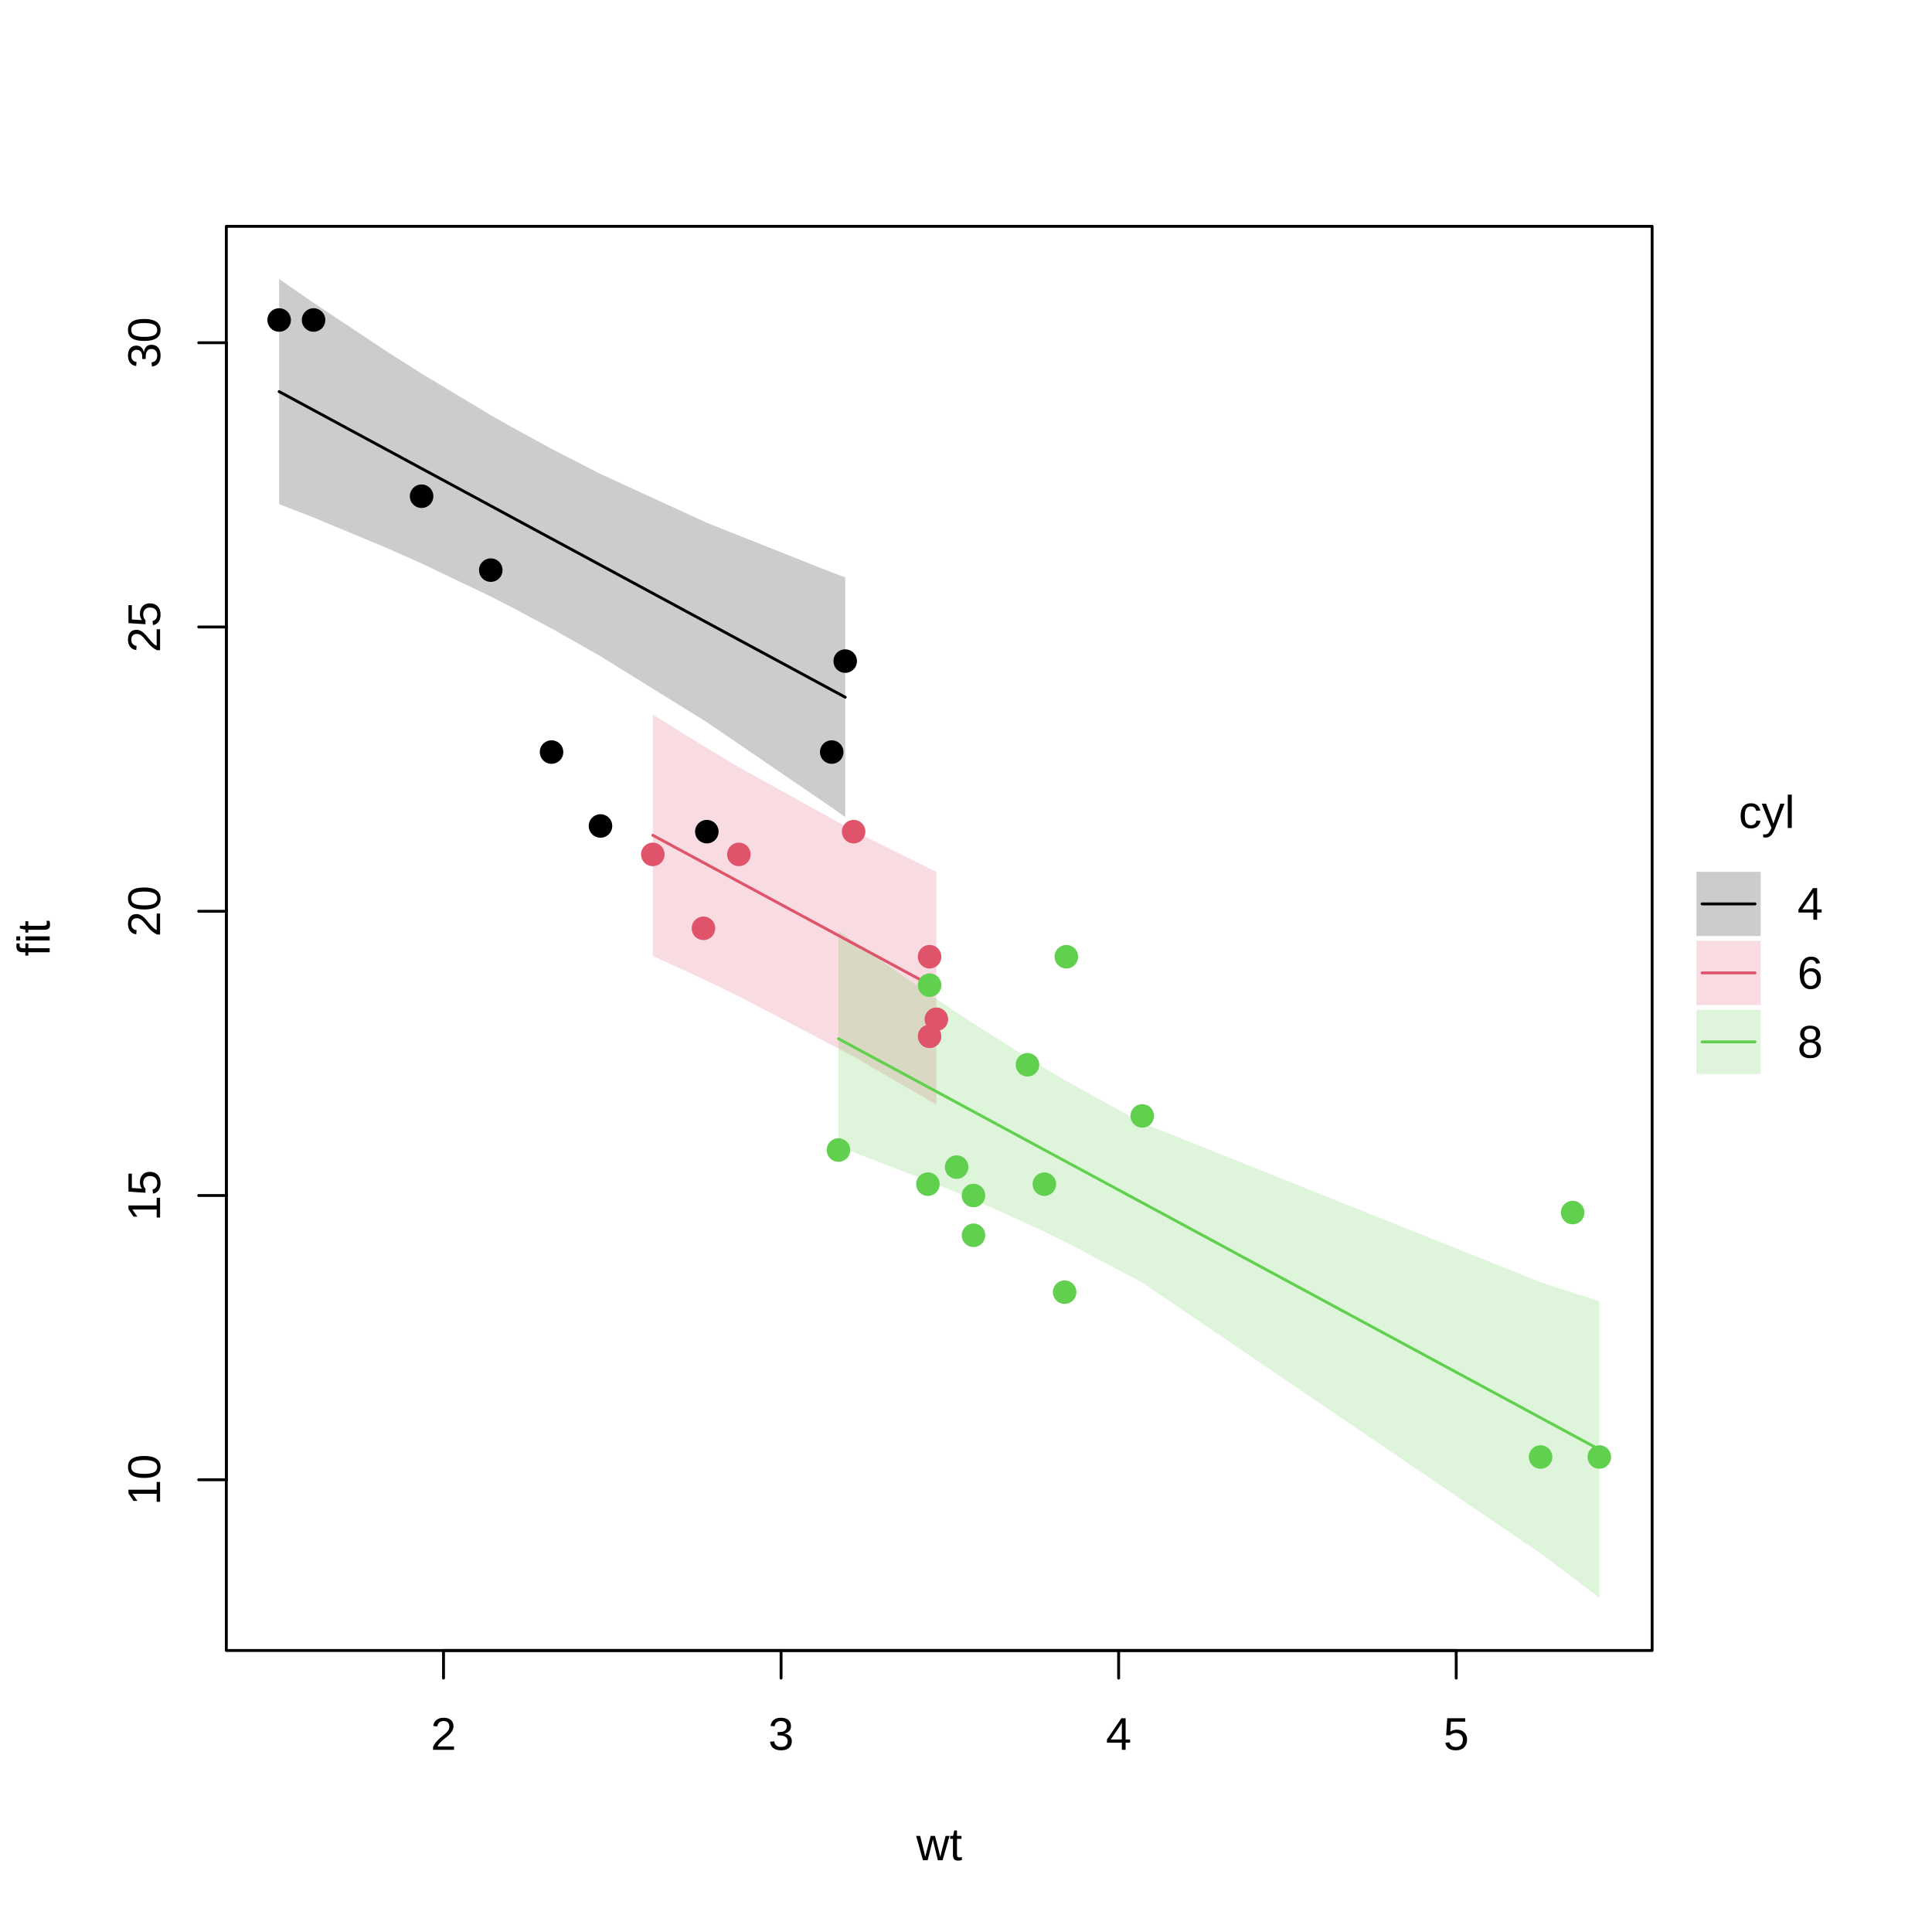
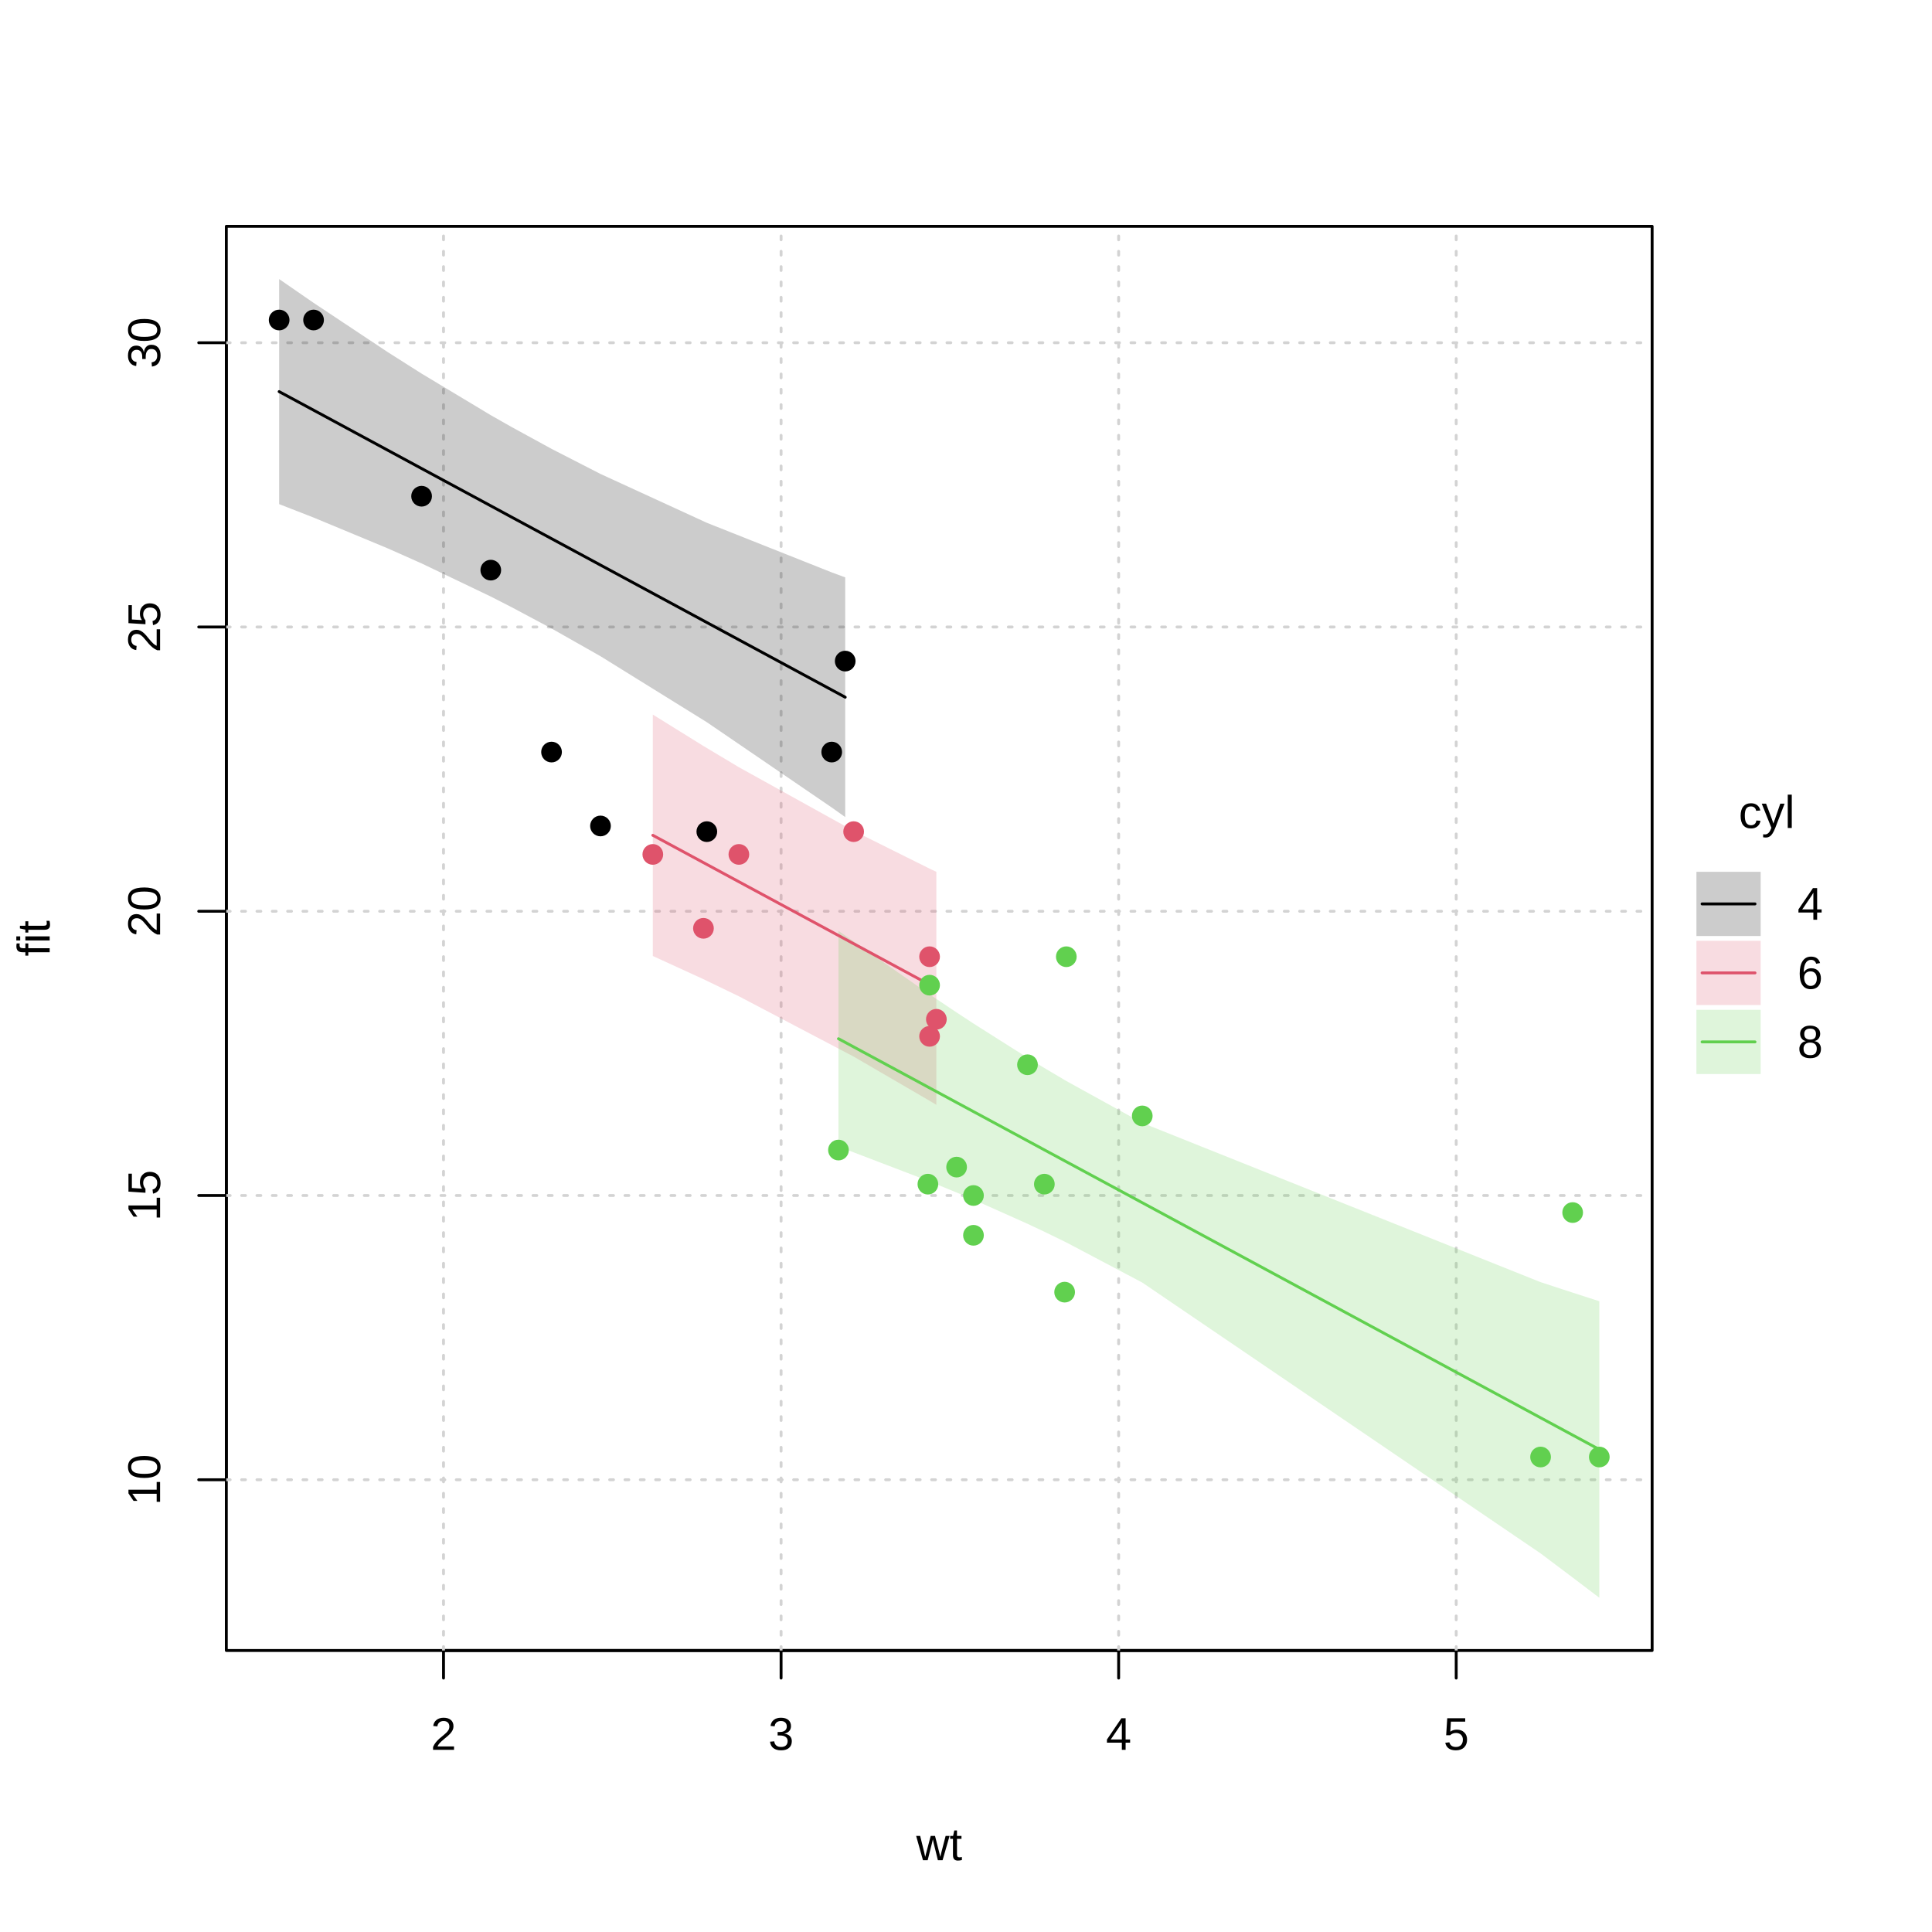
<svg xmlns="http://www.w3.org/2000/svg" class="svglite" width="504.00pt" height="504.00pt" viewBox="0 0 504.00 504.00">
  <defs>
    <style type="text/css">
    .svglite line, .svglite polyline, .svglite polygon, .svglite path, .svglite rect, .svglite circle {
      fill: none;
      stroke: #000000;
      stroke-linecap: round;
      stroke-linejoin: round;
      stroke-miterlimit: 10.00;
    }
    .svglite text {
      white-space: pre;
    }
  </style>
  </defs>
  <rect width="100%" height="100%" style="stroke: none; fill: #FFFFFF;" />
  <defs>
    <clipPath id="cpMC4wMHw1MDQuMDB8MC4wMHw1MDQuMDA=">
      <rect x="0.00" y="0.00" width="504.00" height="504.00" />
    </clipPath>
  </defs>
  <g clip-path="url(#cpMC4wMHw1MDQuMDB8MC4wMHw1MDQuMDA=)">
    <line x1="444.02" y1="235.80" x2="457.83" y2="235.80" style="stroke-width: 0.75;" />
    <line x1="444.02" y1="253.80" x2="457.83" y2="253.80" style="stroke-width: 0.75; stroke: #DF536B;" />
    <line x1="444.02" y1="271.80" x2="457.83" y2="271.80" style="stroke-width: 0.75; stroke: #61D04F;" />
    <rect x="442.55" y="227.43" width="16.75" height="16.75" style="stroke-width: 0.00; fill: #000000; fill-opacity: 0.20;" />
    <rect x="442.55" y="245.43" width="16.75" height="16.75" style="stroke-width: 0.00; stroke: #DF536B; fill: #DF536B; fill-opacity: 0.20;" />
    <rect x="442.55" y="263.43" width="16.75" height="16.75" style="stroke-width: 0.00; stroke: #61D04F; fill: #61D04F; fill-opacity: 0.20;" />
    <text x="460.89" y="216.00" text-anchor="middle" style="font-size: 12.00px; font-family: &quot;Liberation Sans&quot;;" textLength="14.67px" lengthAdjust="spacingAndGlyphs">cyl</text>
    <text x="468.88" y="239.93" style="font-size: 12.00px; font-family: &quot;Liberation Sans&quot;;" textLength="6.67px" lengthAdjust="spacingAndGlyphs">4</text>
    <text x="468.88" y="257.93" style="font-size: 12.00px; font-family: &quot;Liberation Sans&quot;;" textLength="6.67px" lengthAdjust="spacingAndGlyphs">6</text>
    <text x="468.88" y="275.93" style="font-size: 12.00px; font-family: &quot;Liberation Sans&quot;;" textLength="6.67px" lengthAdjust="spacingAndGlyphs">8</text>
    <line x1="115.70" y1="430.56" x2="379.88" y2="430.56" style="stroke-width: 0.75;" />
    <line x1="115.70" y1="430.56" x2="115.70" y2="437.76" style="stroke-width: 0.75;" />
    <line x1="203.76" y1="430.56" x2="203.76" y2="437.76" style="stroke-width: 0.75;" />
    <line x1="291.82" y1="430.56" x2="291.82" y2="437.76" style="stroke-width: 0.75;" />
    <line x1="379.88" y1="430.56" x2="379.88" y2="437.76" style="stroke-width: 0.75;" />
    <text x="115.70" y="456.48" text-anchor="middle" style="font-size: 12.00px; font-family: &quot;Liberation Sans&quot;;" textLength="6.67px" lengthAdjust="spacingAndGlyphs">2</text>
    <text x="203.76" y="456.48" text-anchor="middle" style="font-size: 12.00px; font-family: &quot;Liberation Sans&quot;;" textLength="6.67px" lengthAdjust="spacingAndGlyphs">3</text>
    <text x="291.82" y="456.48" text-anchor="middle" style="font-size: 12.00px; font-family: &quot;Liberation Sans&quot;;" textLength="6.67px" lengthAdjust="spacingAndGlyphs">4</text>
    <text x="379.88" y="456.48" text-anchor="middle" style="font-size: 12.00px; font-family: &quot;Liberation Sans&quot;;" textLength="6.67px" lengthAdjust="spacingAndGlyphs">5</text>
    <line x1="59.04" y1="386.02" x2="59.04" y2="89.41" style="stroke-width: 0.75;" />
    <line x1="59.04" y1="386.02" x2="51.84" y2="386.02" style="stroke-width: 0.75;" />
    <line x1="59.04" y1="311.87" x2="51.84" y2="311.87" style="stroke-width: 0.75;" />
    <line x1="59.04" y1="237.72" x2="51.84" y2="237.72" style="stroke-width: 0.75;" />
    <line x1="59.04" y1="163.56" x2="51.84" y2="163.56" style="stroke-width: 0.75;" />
    <line x1="59.04" y1="89.41" x2="51.84" y2="89.41" style="stroke-width: 0.75;" />
    <text transform="translate(41.76,386.02) rotate(-90)" text-anchor="middle" style="font-size: 12.00px; font-family: &quot;Liberation Sans&quot;;" textLength="13.35px" lengthAdjust="spacingAndGlyphs">10</text>
    <text transform="translate(41.76,311.87) rotate(-90)" text-anchor="middle" style="font-size: 12.00px; font-family: &quot;Liberation Sans&quot;;" textLength="13.35px" lengthAdjust="spacingAndGlyphs">15</text>
    <text transform="translate(41.76,237.72) rotate(-90)" text-anchor="middle" style="font-size: 12.00px; font-family: &quot;Liberation Sans&quot;;" textLength="13.35px" lengthAdjust="spacingAndGlyphs">20</text>
    <text transform="translate(41.76,163.56) rotate(-90)" text-anchor="middle" style="font-size: 12.00px; font-family: &quot;Liberation Sans&quot;;" textLength="13.35px" lengthAdjust="spacingAndGlyphs">25</text>
    <text transform="translate(41.76,89.41) rotate(-90)" text-anchor="middle" style="font-size: 12.00px; font-family: &quot;Liberation Sans&quot;;" textLength="13.35px" lengthAdjust="spacingAndGlyphs">30</text>
    <polygon points="59.04,430.56 430.99,430.56 430.99,59.04 59.04,59.04 " style="stroke-width: 0.75;" />
  </g>
  <defs>
+     <clipPath id="cpNTkuMDR8NDMwLjk5fDU5LjA0fDQzMC41Ng==">
+       <rect x="59.04" y="59.04" width="371.95" height="371.52" />
+     </clipPath>
+   </defs>
+   <g clip-path="url(#cpNTkuMDR8NDMwLjk5fDU5LjA0fDQzMC41Ng==)">
+     <line x1="115.70" y1="430.56" x2="115.70" y2="59.04" style="stroke-width: 0.75; stroke: #D3D3D3; stroke-dasharray: 1.00,3.00;" />
+     <line x1="203.76" y1="430.56" x2="203.76" y2="59.04" style="stroke-width: 0.75; stroke: #D3D3D3; stroke-dasharray: 1.00,3.00;" />
+     <line x1="291.82" y1="430.56" x2="291.82" y2="59.04" style="stroke-width: 0.75; stroke: #D3D3D3; stroke-dasharray: 1.00,3.00;" />
+     <line x1="379.88" y1="430.56" x2="379.88" y2="59.04" style="stroke-width: 0.75; stroke: #D3D3D3; stroke-dasharray: 1.00,3.00;" />
+     <line x1="59.04" y1="386.02" x2="430.99" y2="386.02" style="stroke-width: 0.75; stroke: #D3D3D3; stroke-dasharray: 1.00,3.00;" />
+     <line x1="59.04" y1="311.87" x2="430.99" y2="311.87" style="stroke-width: 0.75; stroke: #D3D3D3; stroke-dasharray: 1.00,3.00;" />
+     <line x1="59.04" y1="237.72" x2="430.99" y2="237.72" style="stroke-width: 0.75; stroke: #D3D3D3; stroke-dasharray: 1.00,3.00;" />
+     <line x1="59.04" y1="163.56" x2="430.99" y2="163.56" style="stroke-width: 0.75; stroke: #D3D3D3; stroke-dasharray: 1.00,3.00;" />
+     <line x1="59.04" y1="89.41" x2="430.99" y2="89.41" style="stroke-width: 0.75; stroke: #D3D3D3; stroke-dasharray: 1.00,3.00;" />
+   </g>
+   <defs>
    <clipPath id="cpMC4wMHw0MzIuNDN8MC4wMHw1MDQuMDA=">
      <rect x="0.00" y="0.00" width="432.43" height="504.00" />
    </clipPath>
  </defs>
  <g clip-path="url(#cpMC4wMHw0MzIuNDN8MC4wMHw1MDQuMDA=)">
    <text x="245.01" y="485.28" text-anchor="middle" style="font-size: 12.00px; font-family: &quot;Liberation Sans&quot;;" textLength="12.00px" lengthAdjust="spacingAndGlyphs">wt</text>
    <text transform="translate(12.96,244.80) rotate(-90)" text-anchor="middle" style="font-size: 12.00px; font-family: &quot;Liberation Sans&quot;;" textLength="9.33px" lengthAdjust="spacingAndGlyphs">fit</text>
  </g>
-   <defs>
-     <clipPath id="cpNTkuMDR8NDMwLjk5fDU5LjA0fDQzMC41Ng==">
-       <rect x="59.04" y="59.04" width="371.95" height="371.52" />
-     </clipPath>
-   </defs>
  <g clip-path="url(#cpNTkuMDR8NDMwLjk5fDU5LjA0fDQzMC41Ng==)">
    <polygon points="72.82,131.51 81.80,135.01 101.17,143.06 109.98,146.98 128.03,155.62 133.31,158.32 143.88,163.95 156.65,171.19 184.39,188.40 216.97,210.65 220.49,213.15 220.49,150.62 216.97,149.32 184.39,136.38 156.65,123.64 143.88,117.09 133.31,111.31 128.03,108.31 109.98,97.46 101.17,91.87 81.80,79.00 72.82,72.80 " style="stroke-width: 0.75; stroke: none; fill: #000000; fill-opacity: 0.20;" />
    <polygon points="170.30,249.39 183.51,255.44 192.75,259.90 222.69,275.63 242.50,287.16 242.50,287.16 244.27,288.22 244.27,227.44 242.50,226.60 242.50,226.60 222.69,216.74 192.75,200.14 183.51,194.61 170.30,186.41 " style="stroke-width: 0.75; stroke: none; fill: #DF536B; fill-opacity: 0.20;" />
    <polygon points="218.73,299.10 242.06,308.02 242.50,308.20 249.55,311.09 253.95,312.95 253.95,312.95 268.04,319.25 272.44,321.32 277.73,323.90 278.17,324.11 297.98,334.58 401.89,405.23 410.26,411.53 417.21,416.80 417.21,339.45 410.26,337.21 401.89,334.47 297.98,292.93 278.17,282.00 277.73,281.74 272.44,278.61 268.04,275.93 253.95,267.01 253.95,267.01 249.55,264.12 242.50,259.41 242.06,259.11 218.73,242.83 " style="stroke-width: 0.75; stroke: none; fill: #61D04F; fill-opacity: 0.20;" />
    <polyline points="72.82,102.16 81.80,107.00 101.17,117.46 109.98,122.22 128.03,131.96 133.31,134.82 143.88,140.52 156.65,147.41 184.39,162.39 216.97,179.98 220.49,181.88 " style="stroke-width: 0.75;" />
    <polyline points="170.30,217.90 183.51,225.03 192.75,230.02 222.69,246.18 242.50,256.88 242.50,256.88 244.27,257.83 " style="stroke-width: 0.75; stroke: #DF536B;" />
    <polyline points="218.73,270.97 242.06,283.56 242.50,283.80 249.55,287.61 253.95,289.98 253.95,289.98 268.04,297.59 272.44,299.97 277.73,302.82 278.17,303.06 297.98,313.75 401.89,369.85 410.26,374.37 417.21,378.12 " style="stroke-width: 0.75; stroke: #61D04F;" />
-     <circle cx="143.88" cy="196.19" r="2.70" style="stroke-width: 0.75; fill: #000000;" />
-     <circle cx="220.49" cy="172.46" r="2.70" style="stroke-width: 0.75; fill: #000000;" />
-     <circle cx="216.97" cy="196.19" r="2.70" style="stroke-width: 0.75; fill: #000000;" />
-     <circle cx="133.31" cy="53.82" r="2.70" style="stroke-width: 0.75; fill: #000000;" />
-     <circle cx="81.80" cy="83.48" r="2.70" style="stroke-width: 0.75; fill: #000000;" />
-     <circle cx="101.17" cy="31.57" r="2.70" style="stroke-width: 0.75; fill: #000000;" />
-     <circle cx="156.65" cy="215.47" r="2.70" style="stroke-width: 0.75; fill: #000000;" />
-     <circle cx="109.98" cy="129.45" r="2.70" style="stroke-width: 0.75; fill: #000000;" />
-     <circle cx="128.03" cy="148.73" r="2.70" style="stroke-width: 0.75; fill: #000000;" />
-     <circle cx="72.82" cy="83.48" r="2.70" style="stroke-width: 0.75; fill: #000000;" />
-     <circle cx="184.39" cy="216.95" r="2.70" style="stroke-width: 0.75; fill: #000000;" />
-     <circle cx="170.30" cy="222.89" r="2.70" style="stroke-width: 0.75; stroke: #DF536B; fill: #DF536B;" />
-     <circle cx="192.75" cy="222.89" r="2.70" style="stroke-width: 0.75; stroke: #DF536B; fill: #DF536B;" />
-     <circle cx="222.69" cy="216.95" r="2.70" style="stroke-width: 0.75; stroke: #DF536B; fill: #DF536B;" />
-     <circle cx="244.27" cy="265.90" r="2.70" style="stroke-width: 0.75; stroke: #DF536B; fill: #DF536B;" />
-     <circle cx="242.50" cy="249.58" r="2.70" style="stroke-width: 0.75; stroke: #DF536B; fill: #DF536B;" />
-     <circle cx="242.50" cy="270.35" r="2.70" style="stroke-width: 0.75; stroke: #DF536B; fill: #DF536B;" />
-     <circle cx="183.51" cy="242.17" r="2.70" style="stroke-width: 0.75; stroke: #DF536B; fill: #DF536B;" />
-     <circle cx="242.50" cy="257.00" r="2.70" style="stroke-width: 0.75; stroke: #61D04F; fill: #61D04F;" />
-     <circle cx="253.95" cy="322.25" r="2.70" style="stroke-width: 0.75; stroke: #61D04F; fill: #61D04F;" />
-     <circle cx="297.98" cy="291.11" r="2.70" style="stroke-width: 0.75; stroke: #61D04F; fill: #61D04F;" />
-     <circle cx="268.04" cy="277.76" r="2.70" style="stroke-width: 0.75; stroke: #61D04F; fill: #61D04F;" />
-     <circle cx="272.44" cy="308.91" r="2.70" style="stroke-width: 0.75; stroke: #61D04F; fill: #61D04F;" />
-     <circle cx="401.89" cy="380.09" r="2.70" style="stroke-width: 0.75; stroke: #61D04F; fill: #61D04F;" />
-     <circle cx="417.21" cy="380.09" r="2.70" style="stroke-width: 0.75; stroke: #61D04F; fill: #61D04F;" />
-     <circle cx="410.26" cy="316.32" r="2.70" style="stroke-width: 0.75; stroke: #61D04F; fill: #61D04F;" />
-     <circle cx="249.55" cy="304.46" r="2.70" style="stroke-width: 0.75; stroke: #61D04F; fill: #61D04F;" />
-     <circle cx="242.06" cy="308.91" r="2.70" style="stroke-width: 0.75; stroke: #61D04F; fill: #61D04F;" />
-     <circle cx="277.73" cy="337.08" r="2.70" style="stroke-width: 0.75; stroke: #61D04F; fill: #61D04F;" />
-     <circle cx="278.17" cy="249.58" r="2.70" style="stroke-width: 0.75; stroke: #61D04F; fill: #61D04F;" />
-     <circle cx="218.73" cy="300.01" r="2.70" style="stroke-width: 0.75; stroke: #61D04F; fill: #61D04F;" />
-     <circle cx="253.95" cy="311.87" r="2.70" style="stroke-width: 0.75; stroke: #61D04F; fill: #61D04F;" />
+     <circle cx="143.88" cy="196.19" r="2.70" style="stroke-width: 0.75; stroke: none; fill: #000000;" />
+     <circle cx="220.49" cy="172.46" r="2.70" style="stroke-width: 0.75; stroke: none; fill: #000000;" />
+     <circle cx="216.97" cy="196.19" r="2.70" style="stroke-width: 0.75; stroke: none; fill: #000000;" />
+     <circle cx="133.31" cy="53.82" r="2.70" style="stroke-width: 0.75; stroke: none; fill: #000000;" />
+     <circle cx="81.80" cy="83.48" r="2.70" style="stroke-width: 0.75; stroke: none; fill: #000000;" />
+     <circle cx="101.17" cy="31.57" r="2.70" style="stroke-width: 0.75; stroke: none; fill: #000000;" />
+     <circle cx="156.65" cy="215.47" r="2.70" style="stroke-width: 0.75; stroke: none; fill: #000000;" />
+     <circle cx="109.98" cy="129.45" r="2.70" style="stroke-width: 0.75; stroke: none; fill: #000000;" />
+     <circle cx="128.03" cy="148.73" r="2.70" style="stroke-width: 0.75; stroke: none; fill: #000000;" />
+     <circle cx="72.82" cy="83.48" r="2.70" style="stroke-width: 0.75; stroke: none; fill: #000000;" />
+     <circle cx="184.39" cy="216.95" r="2.70" style="stroke-width: 0.75; stroke: none; fill: #000000;" />
+     <circle cx="170.30" cy="222.89" r="2.70" style="stroke-width: 0.75; stroke: none; fill: #DF536B;" />
+     <circle cx="192.75" cy="222.89" r="2.70" style="stroke-width: 0.75; stroke: none; fill: #DF536B;" />
+     <circle cx="222.69" cy="216.95" r="2.70" style="stroke-width: 0.75; stroke: none; fill: #DF536B;" />
+     <circle cx="244.27" cy="265.90" r="2.70" style="stroke-width: 0.75; stroke: none; fill: #DF536B;" />
+     <circle cx="242.50" cy="249.58" r="2.70" style="stroke-width: 0.75; stroke: none; fill: #DF536B;" />
+     <circle cx="242.50" cy="270.35" r="2.70" style="stroke-width: 0.75; stroke: none; fill: #DF536B;" />
+     <circle cx="183.51" cy="242.17" r="2.70" style="stroke-width: 0.75; stroke: none; fill: #DF536B;" />
+     <circle cx="242.50" cy="257.00" r="2.70" style="stroke-width: 0.75; stroke: none; fill: #61D04F;" />
+     <circle cx="253.95" cy="322.25" r="2.70" style="stroke-width: 0.75; stroke: none; fill: #61D04F;" />
+     <circle cx="297.98" cy="291.11" r="2.70" style="stroke-width: 0.75; stroke: none; fill: #61D04F;" />
+     <circle cx="268.04" cy="277.76" r="2.70" style="stroke-width: 0.75; stroke: none; fill: #61D04F;" />
+     <circle cx="272.44" cy="308.91" r="2.70" style="stroke-width: 0.75; stroke: none; fill: #61D04F;" />
+     <circle cx="401.89" cy="380.09" r="2.70" style="stroke-width: 0.75; stroke: none; fill: #61D04F;" />
+     <circle cx="417.21" cy="380.09" r="2.70" style="stroke-width: 0.75; stroke: none; fill: #61D04F;" />
+     <circle cx="410.26" cy="316.32" r="2.70" style="stroke-width: 0.75; stroke: none; fill: #61D04F;" />
+     <circle cx="249.55" cy="304.46" r="2.70" style="stroke-width: 0.75; stroke: none; fill: #61D04F;" />
+     <circle cx="242.06" cy="308.91" r="2.70" style="stroke-width: 0.75; stroke: none; fill: #61D04F;" />
+     <circle cx="277.73" cy="337.08" r="2.70" style="stroke-width: 0.75; stroke: none; fill: #61D04F;" />
+     <circle cx="278.17" cy="249.58" r="2.70" style="stroke-width: 0.75; stroke: none; fill: #61D04F;" />
+     <circle cx="218.73" cy="300.01" r="2.70" style="stroke-width: 0.75; stroke: none; fill: #61D04F;" />
+     <circle cx="253.95" cy="311.87" r="2.70" style="stroke-width: 0.75; stroke: none; fill: #61D04F;" />
  </g>
</svg>
